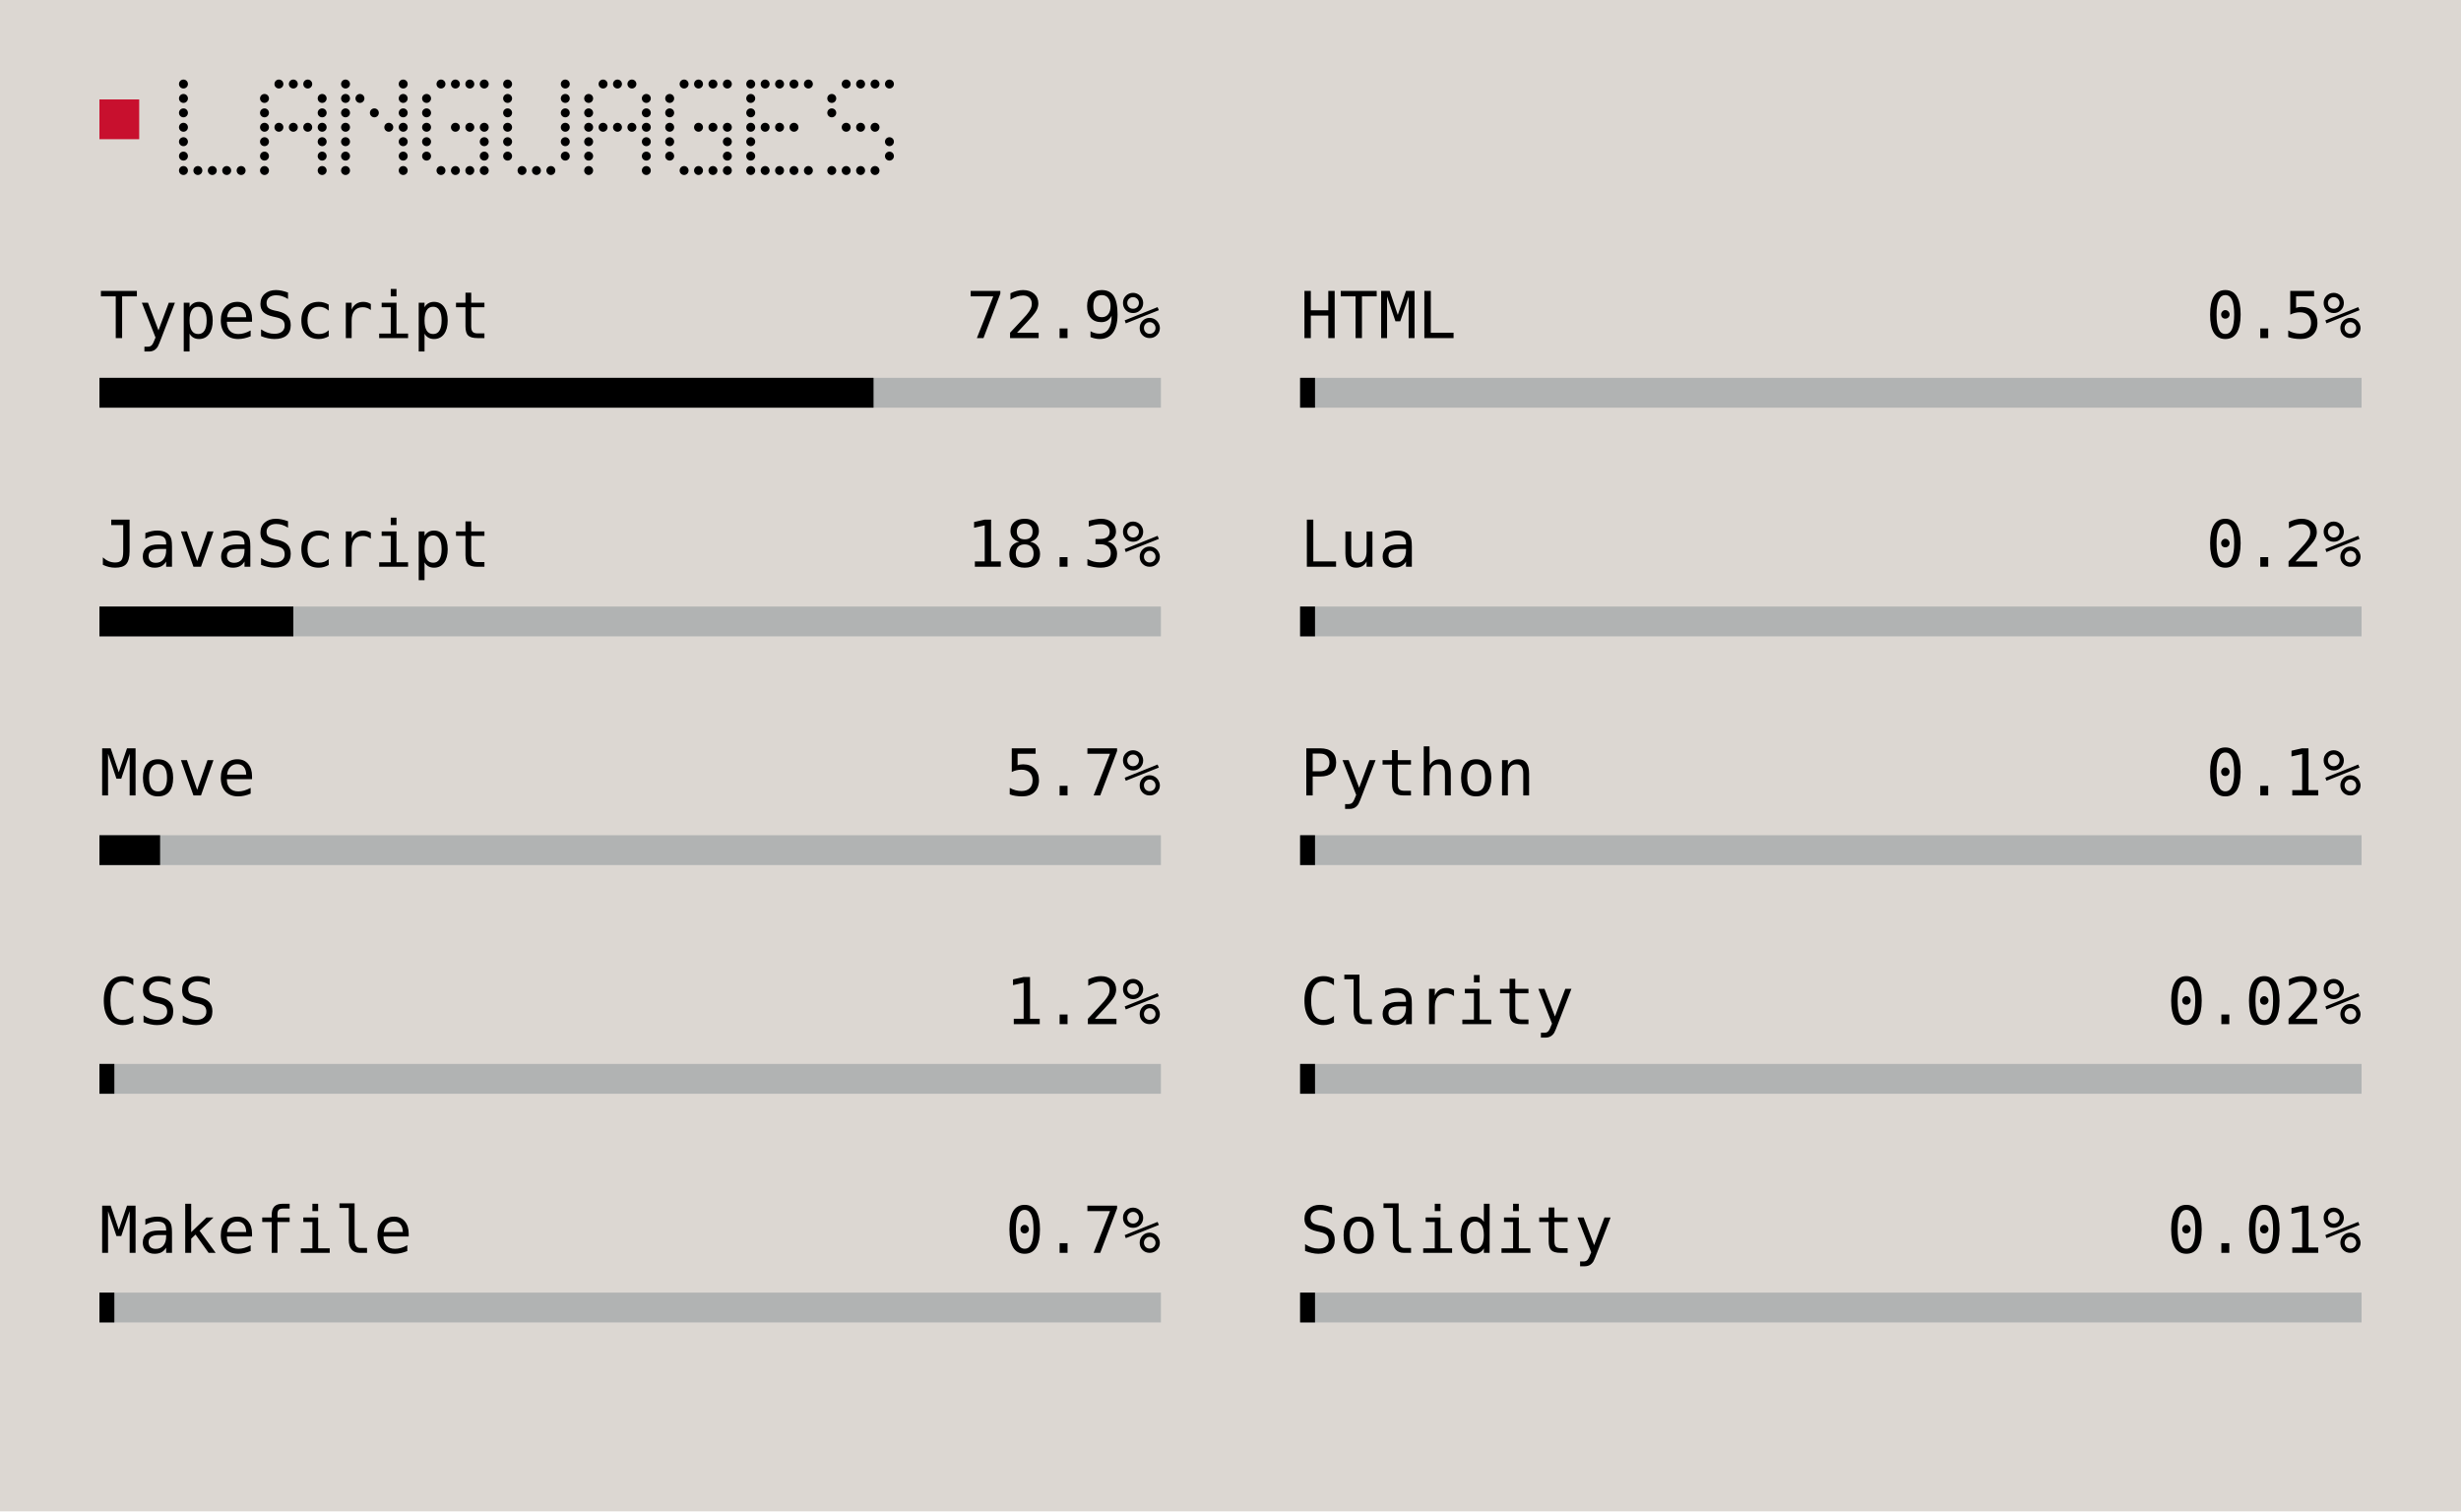
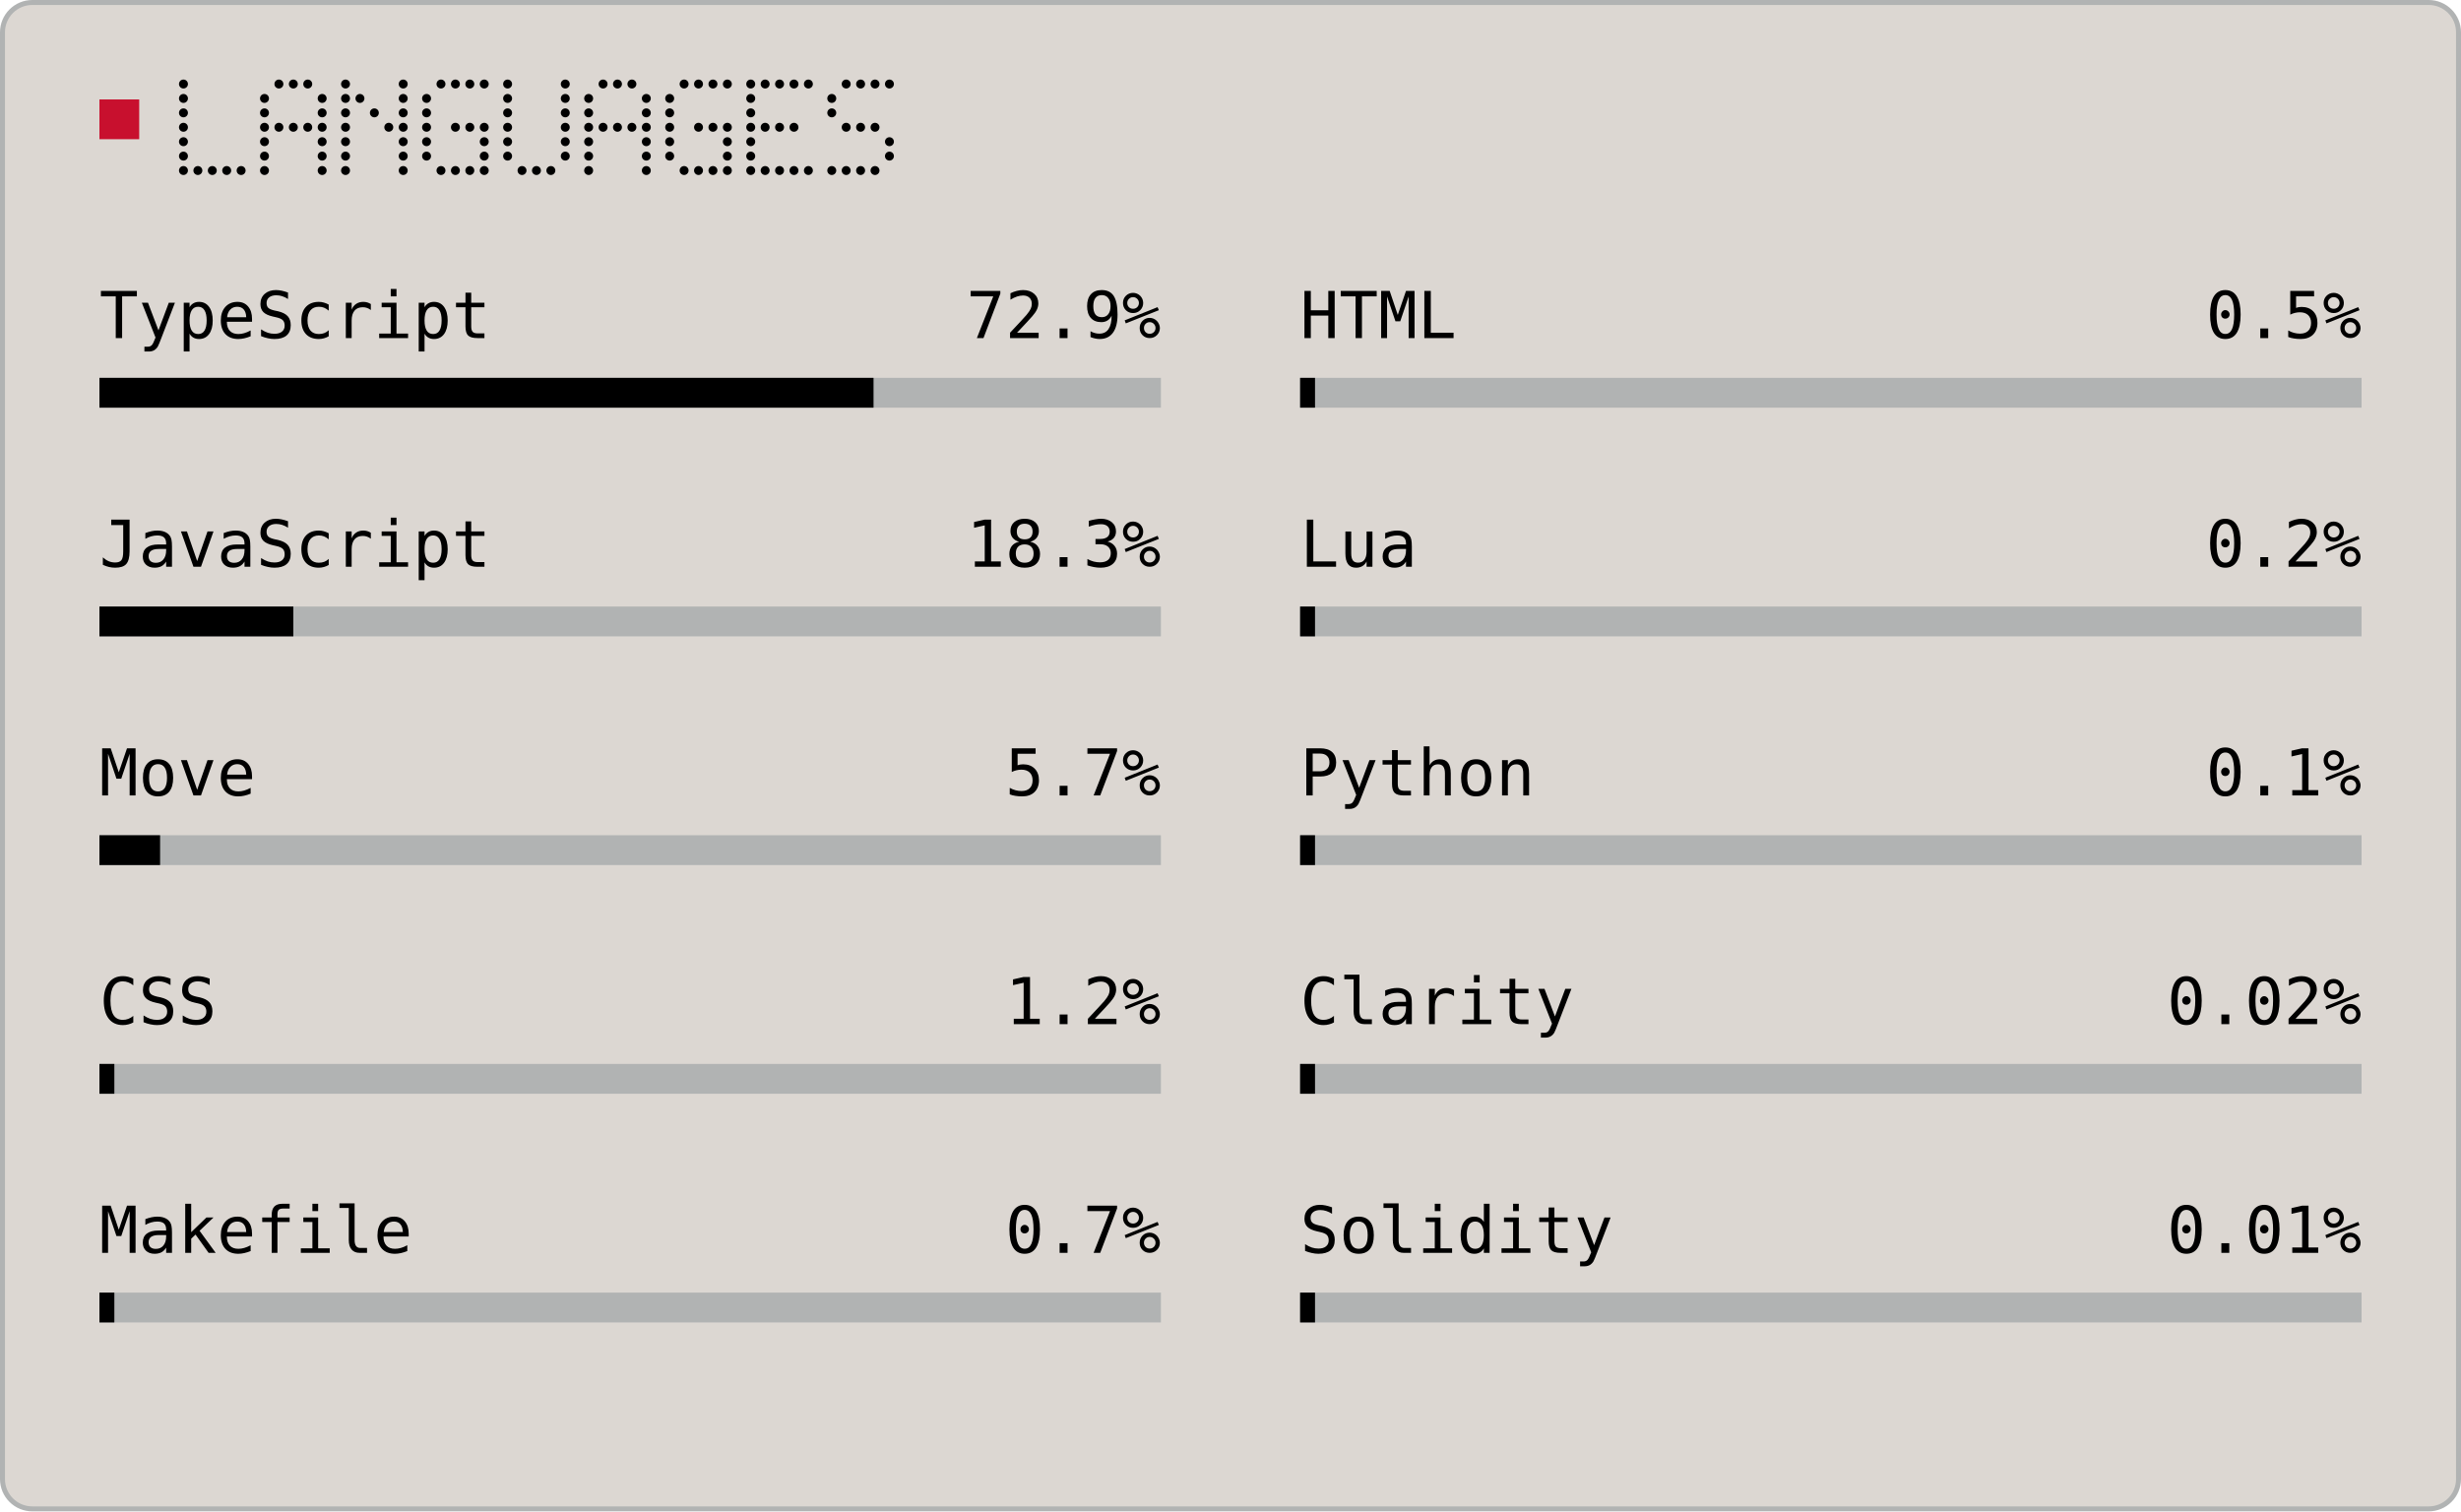
<svg xmlns="http://www.w3.org/2000/svg" width="495" height="304" viewBox="0 0 495 304" role="img">
-   <rect width="495" height="304" fill="#DCD7D2" />
+   <rect x="0.5" y="0.5" width="494" height="303" rx="6" fill="#DCD7D2" stroke="#B1B3B3" stroke-width="1" />
  <rect x="20" y="20" width="8" height="8" fill="#C8102E" />
  <circle cx="36.9" cy="16.9" r="0.90" fill="#000000" />
  <circle cx="36.9" cy="19.8" r="0.90" fill="#000000" />
  <circle cx="36.9" cy="22.7" r="0.90" fill="#000000" />
  <circle cx="36.9" cy="25.6" r="0.90" fill="#000000" />
  <circle cx="36.9" cy="28.5" r="0.90" fill="#000000" />
  <circle cx="36.9" cy="31.4" r="0.90" fill="#000000" />
  <circle cx="36.9" cy="34.3" r="0.90" fill="#000000" />
  <circle cx="39.8" cy="34.3" r="0.90" fill="#000000" />
  <circle cx="42.7" cy="34.3" r="0.90" fill="#000000" />
  <circle cx="45.6" cy="34.3" r="0.90" fill="#000000" />
  <circle cx="48.5" cy="34.3" r="0.90" fill="#000000" />
  <circle cx="56.1" cy="16.9" r="0.90" fill="#000000" />
  <circle cx="59.0" cy="16.9" r="0.90" fill="#000000" />
  <circle cx="61.9" cy="16.9" r="0.90" fill="#000000" />
  <circle cx="53.2" cy="19.8" r="0.90" fill="#000000" />
  <circle cx="64.8" cy="19.8" r="0.90" fill="#000000" />
  <circle cx="53.2" cy="22.7" r="0.90" fill="#000000" />
  <circle cx="64.8" cy="22.7" r="0.90" fill="#000000" />
  <circle cx="53.2" cy="25.6" r="0.90" fill="#000000" />
  <circle cx="56.1" cy="25.6" r="0.90" fill="#000000" />
  <circle cx="59.0" cy="25.6" r="0.90" fill="#000000" />
  <circle cx="61.9" cy="25.6" r="0.90" fill="#000000" />
  <circle cx="64.8" cy="25.6" r="0.90" fill="#000000" />
  <circle cx="53.2" cy="28.5" r="0.90" fill="#000000" />
  <circle cx="64.8" cy="28.5" r="0.90" fill="#000000" />
  <circle cx="53.2" cy="31.4" r="0.90" fill="#000000" />
  <circle cx="64.8" cy="31.4" r="0.90" fill="#000000" />
  <circle cx="53.2" cy="34.3" r="0.90" fill="#000000" />
  <circle cx="64.8" cy="34.3" r="0.90" fill="#000000" />
  <circle cx="69.5" cy="16.9" r="0.90" fill="#000000" />
  <circle cx="81.1" cy="16.9" r="0.90" fill="#000000" />
  <circle cx="69.5" cy="19.8" r="0.90" fill="#000000" />
  <circle cx="72.4" cy="19.8" r="0.90" fill="#000000" />
  <circle cx="81.1" cy="19.8" r="0.90" fill="#000000" />
  <circle cx="69.5" cy="22.7" r="0.90" fill="#000000" />
  <circle cx="75.3" cy="22.7" r="0.90" fill="#000000" />
  <circle cx="81.1" cy="22.7" r="0.90" fill="#000000" />
  <circle cx="69.5" cy="25.6" r="0.90" fill="#000000" />
  <circle cx="78.2" cy="25.6" r="0.90" fill="#000000" />
  <circle cx="81.1" cy="25.6" r="0.90" fill="#000000" />
  <circle cx="69.5" cy="28.5" r="0.90" fill="#000000" />
  <circle cx="81.1" cy="28.5" r="0.90" fill="#000000" />
  <circle cx="69.5" cy="31.4" r="0.90" fill="#000000" />
  <circle cx="81.1" cy="31.4" r="0.90" fill="#000000" />
  <circle cx="69.5" cy="34.3" r="0.90" fill="#000000" />
  <circle cx="81.1" cy="34.3" r="0.90" fill="#000000" />
  <circle cx="88.7" cy="16.9" r="0.90" fill="#000000" />
  <circle cx="91.6" cy="16.9" r="0.90" fill="#000000" />
  <circle cx="94.5" cy="16.9" r="0.90" fill="#000000" />
  <circle cx="97.4" cy="16.9" r="0.90" fill="#000000" />
  <circle cx="85.8" cy="19.8" r="0.90" fill="#000000" />
  <circle cx="85.8" cy="22.7" r="0.90" fill="#000000" />
  <circle cx="85.8" cy="25.6" r="0.90" fill="#000000" />
  <circle cx="91.6" cy="25.6" r="0.90" fill="#000000" />
  <circle cx="94.5" cy="25.6" r="0.90" fill="#000000" />
  <circle cx="97.4" cy="25.6" r="0.90" fill="#000000" />
  <circle cx="85.8" cy="28.5" r="0.90" fill="#000000" />
  <circle cx="97.4" cy="28.5" r="0.90" fill="#000000" />
  <circle cx="85.8" cy="31.4" r="0.90" fill="#000000" />
  <circle cx="97.4" cy="31.4" r="0.90" fill="#000000" />
  <circle cx="88.7" cy="34.3" r="0.90" fill="#000000" />
  <circle cx="91.6" cy="34.3" r="0.90" fill="#000000" />
  <circle cx="94.5" cy="34.3" r="0.90" fill="#000000" />
  <circle cx="97.4" cy="34.3" r="0.90" fill="#000000" />
  <circle cx="102.1" cy="16.9" r="0.90" fill="#000000" />
  <circle cx="113.7" cy="16.9" r="0.90" fill="#000000" />
  <circle cx="102.1" cy="19.8" r="0.90" fill="#000000" />
  <circle cx="113.7" cy="19.8" r="0.90" fill="#000000" />
  <circle cx="102.1" cy="22.7" r="0.90" fill="#000000" />
  <circle cx="113.7" cy="22.7" r="0.90" fill="#000000" />
  <circle cx="102.1" cy="25.6" r="0.90" fill="#000000" />
  <circle cx="113.7" cy="25.6" r="0.90" fill="#000000" />
  <circle cx="102.1" cy="28.5" r="0.90" fill="#000000" />
  <circle cx="113.7" cy="28.5" r="0.90" fill="#000000" />
  <circle cx="102.1" cy="31.4" r="0.90" fill="#000000" />
  <circle cx="113.7" cy="31.4" r="0.90" fill="#000000" />
  <circle cx="105.0" cy="34.3" r="0.90" fill="#000000" />
  <circle cx="107.9" cy="34.3" r="0.90" fill="#000000" />
  <circle cx="110.8" cy="34.3" r="0.90" fill="#000000" />
  <circle cx="121.3" cy="16.9" r="0.90" fill="#000000" />
  <circle cx="124.2" cy="16.9" r="0.90" fill="#000000" />
  <circle cx="127.1" cy="16.9" r="0.90" fill="#000000" />
  <circle cx="118.4" cy="19.8" r="0.90" fill="#000000" />
  <circle cx="130.0" cy="19.8" r="0.90" fill="#000000" />
  <circle cx="118.4" cy="22.7" r="0.90" fill="#000000" />
  <circle cx="130.0" cy="22.7" r="0.90" fill="#000000" />
  <circle cx="118.4" cy="25.6" r="0.90" fill="#000000" />
  <circle cx="121.3" cy="25.6" r="0.90" fill="#000000" />
  <circle cx="124.2" cy="25.6" r="0.90" fill="#000000" />
  <circle cx="127.1" cy="25.6" r="0.90" fill="#000000" />
  <circle cx="130.0" cy="25.6" r="0.90" fill="#000000" />
  <circle cx="118.4" cy="28.5" r="0.90" fill="#000000" />
  <circle cx="130.0" cy="28.5" r="0.90" fill="#000000" />
  <circle cx="118.4" cy="31.4" r="0.90" fill="#000000" />
  <circle cx="130.0" cy="31.4" r="0.90" fill="#000000" />
  <circle cx="118.4" cy="34.3" r="0.90" fill="#000000" />
  <circle cx="130.0" cy="34.3" r="0.90" fill="#000000" />
  <circle cx="137.6" cy="16.9" r="0.90" fill="#000000" />
  <circle cx="140.5" cy="16.9" r="0.90" fill="#000000" />
  <circle cx="143.4" cy="16.9" r="0.90" fill="#000000" />
  <circle cx="146.3" cy="16.9" r="0.90" fill="#000000" />
  <circle cx="134.7" cy="19.8" r="0.90" fill="#000000" />
  <circle cx="134.7" cy="22.7" r="0.90" fill="#000000" />
  <circle cx="134.7" cy="25.6" r="0.90" fill="#000000" />
  <circle cx="140.5" cy="25.6" r="0.90" fill="#000000" />
  <circle cx="143.4" cy="25.6" r="0.90" fill="#000000" />
  <circle cx="146.3" cy="25.6" r="0.90" fill="#000000" />
  <circle cx="134.7" cy="28.5" r="0.90" fill="#000000" />
  <circle cx="146.3" cy="28.5" r="0.90" fill="#000000" />
  <circle cx="134.7" cy="31.4" r="0.90" fill="#000000" />
  <circle cx="146.3" cy="31.4" r="0.90" fill="#000000" />
  <circle cx="137.6" cy="34.3" r="0.90" fill="#000000" />
  <circle cx="140.5" cy="34.3" r="0.90" fill="#000000" />
  <circle cx="143.4" cy="34.3" r="0.90" fill="#000000" />
  <circle cx="146.3" cy="34.3" r="0.90" fill="#000000" />
  <circle cx="151.0" cy="16.9" r="0.90" fill="#000000" />
  <circle cx="153.9" cy="16.9" r="0.90" fill="#000000" />
  <circle cx="156.8" cy="16.9" r="0.90" fill="#000000" />
  <circle cx="159.7" cy="16.9" r="0.90" fill="#000000" />
  <circle cx="162.6" cy="16.9" r="0.90" fill="#000000" />
  <circle cx="151.0" cy="19.8" r="0.90" fill="#000000" />
  <circle cx="151.0" cy="22.7" r="0.90" fill="#000000" />
  <circle cx="151.0" cy="25.6" r="0.90" fill="#000000" />
  <circle cx="153.9" cy="25.6" r="0.90" fill="#000000" />
  <circle cx="156.8" cy="25.6" r="0.90" fill="#000000" />
  <circle cx="159.7" cy="25.6" r="0.90" fill="#000000" />
  <circle cx="151.0" cy="28.5" r="0.90" fill="#000000" />
  <circle cx="151.0" cy="31.4" r="0.90" fill="#000000" />
  <circle cx="151.0" cy="34.3" r="0.90" fill="#000000" />
  <circle cx="153.9" cy="34.3" r="0.90" fill="#000000" />
  <circle cx="156.8" cy="34.3" r="0.90" fill="#000000" />
  <circle cx="159.7" cy="34.3" r="0.90" fill="#000000" />
  <circle cx="162.6" cy="34.3" r="0.90" fill="#000000" />
  <circle cx="170.2" cy="16.9" r="0.90" fill="#000000" />
  <circle cx="173.1" cy="16.9" r="0.90" fill="#000000" />
  <circle cx="176.0" cy="16.9" r="0.90" fill="#000000" />
  <circle cx="178.9" cy="16.9" r="0.90" fill="#000000" />
  <circle cx="167.3" cy="19.8" r="0.90" fill="#000000" />
  <circle cx="167.3" cy="22.7" r="0.90" fill="#000000" />
  <circle cx="170.2" cy="25.6" r="0.90" fill="#000000" />
  <circle cx="173.1" cy="25.6" r="0.90" fill="#000000" />
  <circle cx="176.0" cy="25.6" r="0.90" fill="#000000" />
  <circle cx="178.9" cy="28.5" r="0.90" fill="#000000" />
  <circle cx="178.9" cy="31.4" r="0.90" fill="#000000" />
  <circle cx="167.3" cy="34.3" r="0.90" fill="#000000" />
  <circle cx="170.2" cy="34.3" r="0.90" fill="#000000" />
  <circle cx="173.1" cy="34.3" r="0.90" fill="#000000" />
  <circle cx="176.0" cy="34.3" r="0.90" fill="#000000" />
  <text x="20.0" y="68" fill="#000000" text-anchor="start" font-family="ui-monospace, Geist Mono, monospace" font-size="13" letter-spacing="0.05" dominant-baseline="auto">TypeScript</text>
  <text x="233.5" y="68" fill="#000000" text-anchor="end" font-family="ui-monospace, Geist Mono, monospace" font-size="13" letter-spacing="0" dominant-baseline="auto">72.9%</text>
  <rect x="20.0" y="76.0" width="213.5" height="6" fill="#B1B3B3" />
  <rect x="20.0" y="76.0" width="155.7" height="6" fill="#000000" />
  <text x="20.0" y="114" fill="#000000" text-anchor="start" font-family="ui-monospace, Geist Mono, monospace" font-size="13" letter-spacing="0.05" dominant-baseline="auto">JavaScript</text>
  <text x="233.5" y="114" fill="#000000" text-anchor="end" font-family="ui-monospace, Geist Mono, monospace" font-size="13" letter-spacing="0" dominant-baseline="auto">18.3%</text>
  <rect x="20.0" y="122.0" width="213.5" height="6" fill="#B1B3B3" />
  <rect x="20.0" y="122.0" width="39.0" height="6" fill="#000000" />
  <text x="20.0" y="160" fill="#000000" text-anchor="start" font-family="ui-monospace, Geist Mono, monospace" font-size="13" letter-spacing="0.05" dominant-baseline="auto">Move</text>
  <text x="233.5" y="160" fill="#000000" text-anchor="end" font-family="ui-monospace, Geist Mono, monospace" font-size="13" letter-spacing="0" dominant-baseline="auto">5.7%</text>
  <rect x="20.0" y="168.0" width="213.5" height="6" fill="#B1B3B3" />
  <rect x="20.0" y="168.0" width="12.2" height="6" fill="#000000" />
  <text x="20.0" y="206" fill="#000000" text-anchor="start" font-family="ui-monospace, Geist Mono, monospace" font-size="13" letter-spacing="0.05" dominant-baseline="auto">CSS</text>
  <text x="233.5" y="206" fill="#000000" text-anchor="end" font-family="ui-monospace, Geist Mono, monospace" font-size="13" letter-spacing="0" dominant-baseline="auto">1.2%</text>
  <rect x="20.0" y="214.0" width="213.5" height="6" fill="#B1B3B3" />
  <rect x="20.0" y="214.0" width="3.0" height="6" fill="#000000" />
  <text x="20.0" y="252" fill="#000000" text-anchor="start" font-family="ui-monospace, Geist Mono, monospace" font-size="13" letter-spacing="0.05" dominant-baseline="auto">Makefile</text>
  <text x="233.5" y="252" fill="#000000" text-anchor="end" font-family="ui-monospace, Geist Mono, monospace" font-size="13" letter-spacing="0" dominant-baseline="auto">0.7%</text>
  <rect x="20.0" y="260.0" width="213.5" height="6" fill="#B1B3B3" />
  <rect x="20.0" y="260.0" width="3.0" height="6" fill="#000000" />
  <text x="261.5" y="68" fill="#000000" text-anchor="start" font-family="ui-monospace, Geist Mono, monospace" font-size="13" letter-spacing="0.05" dominant-baseline="auto">HTML</text>
  <text x="475.0" y="68" fill="#000000" text-anchor="end" font-family="ui-monospace, Geist Mono, monospace" font-size="13" letter-spacing="0" dominant-baseline="auto">0.5%</text>
  <rect x="261.5" y="76.0" width="213.5" height="6" fill="#B1B3B3" />
  <rect x="261.5" y="76.0" width="3.0" height="6" fill="#000000" />
  <text x="261.5" y="114" fill="#000000" text-anchor="start" font-family="ui-monospace, Geist Mono, monospace" font-size="13" letter-spacing="0.05" dominant-baseline="auto">Lua</text>
  <text x="475.0" y="114" fill="#000000" text-anchor="end" font-family="ui-monospace, Geist Mono, monospace" font-size="13" letter-spacing="0" dominant-baseline="auto">0.2%</text>
  <rect x="261.5" y="122.0" width="213.5" height="6" fill="#B1B3B3" />
  <rect x="261.5" y="122.0" width="3.0" height="6" fill="#000000" />
  <text x="261.5" y="160" fill="#000000" text-anchor="start" font-family="ui-monospace, Geist Mono, monospace" font-size="13" letter-spacing="0.05" dominant-baseline="auto">Python</text>
  <text x="475.0" y="160" fill="#000000" text-anchor="end" font-family="ui-monospace, Geist Mono, monospace" font-size="13" letter-spacing="0" dominant-baseline="auto">0.1%</text>
  <rect x="261.5" y="168.0" width="213.5" height="6" fill="#B1B3B3" />
  <rect x="261.5" y="168.0" width="3.0" height="6" fill="#000000" />
  <text x="261.5" y="206" fill="#000000" text-anchor="start" font-family="ui-monospace, Geist Mono, monospace" font-size="13" letter-spacing="0.05" dominant-baseline="auto">Clarity</text>
  <text x="475.0" y="206" fill="#000000" text-anchor="end" font-family="ui-monospace, Geist Mono, monospace" font-size="13" letter-spacing="0" dominant-baseline="auto">0.02%</text>
  <rect x="261.5" y="214.0" width="213.5" height="6" fill="#B1B3B3" />
  <rect x="261.5" y="214.0" width="3.0" height="6" fill="#000000" />
  <text x="261.5" y="252" fill="#000000" text-anchor="start" font-family="ui-monospace, Geist Mono, monospace" font-size="13" letter-spacing="0.05" dominant-baseline="auto">Solidity</text>
  <text x="475.0" y="252" fill="#000000" text-anchor="end" font-family="ui-monospace, Geist Mono, monospace" font-size="13" letter-spacing="0" dominant-baseline="auto">0.01%</text>
  <rect x="261.5" y="260.0" width="213.5" height="6" fill="#B1B3B3" />
  <rect x="261.5" y="260.0" width="3.0" height="6" fill="#000000" />
</svg>
